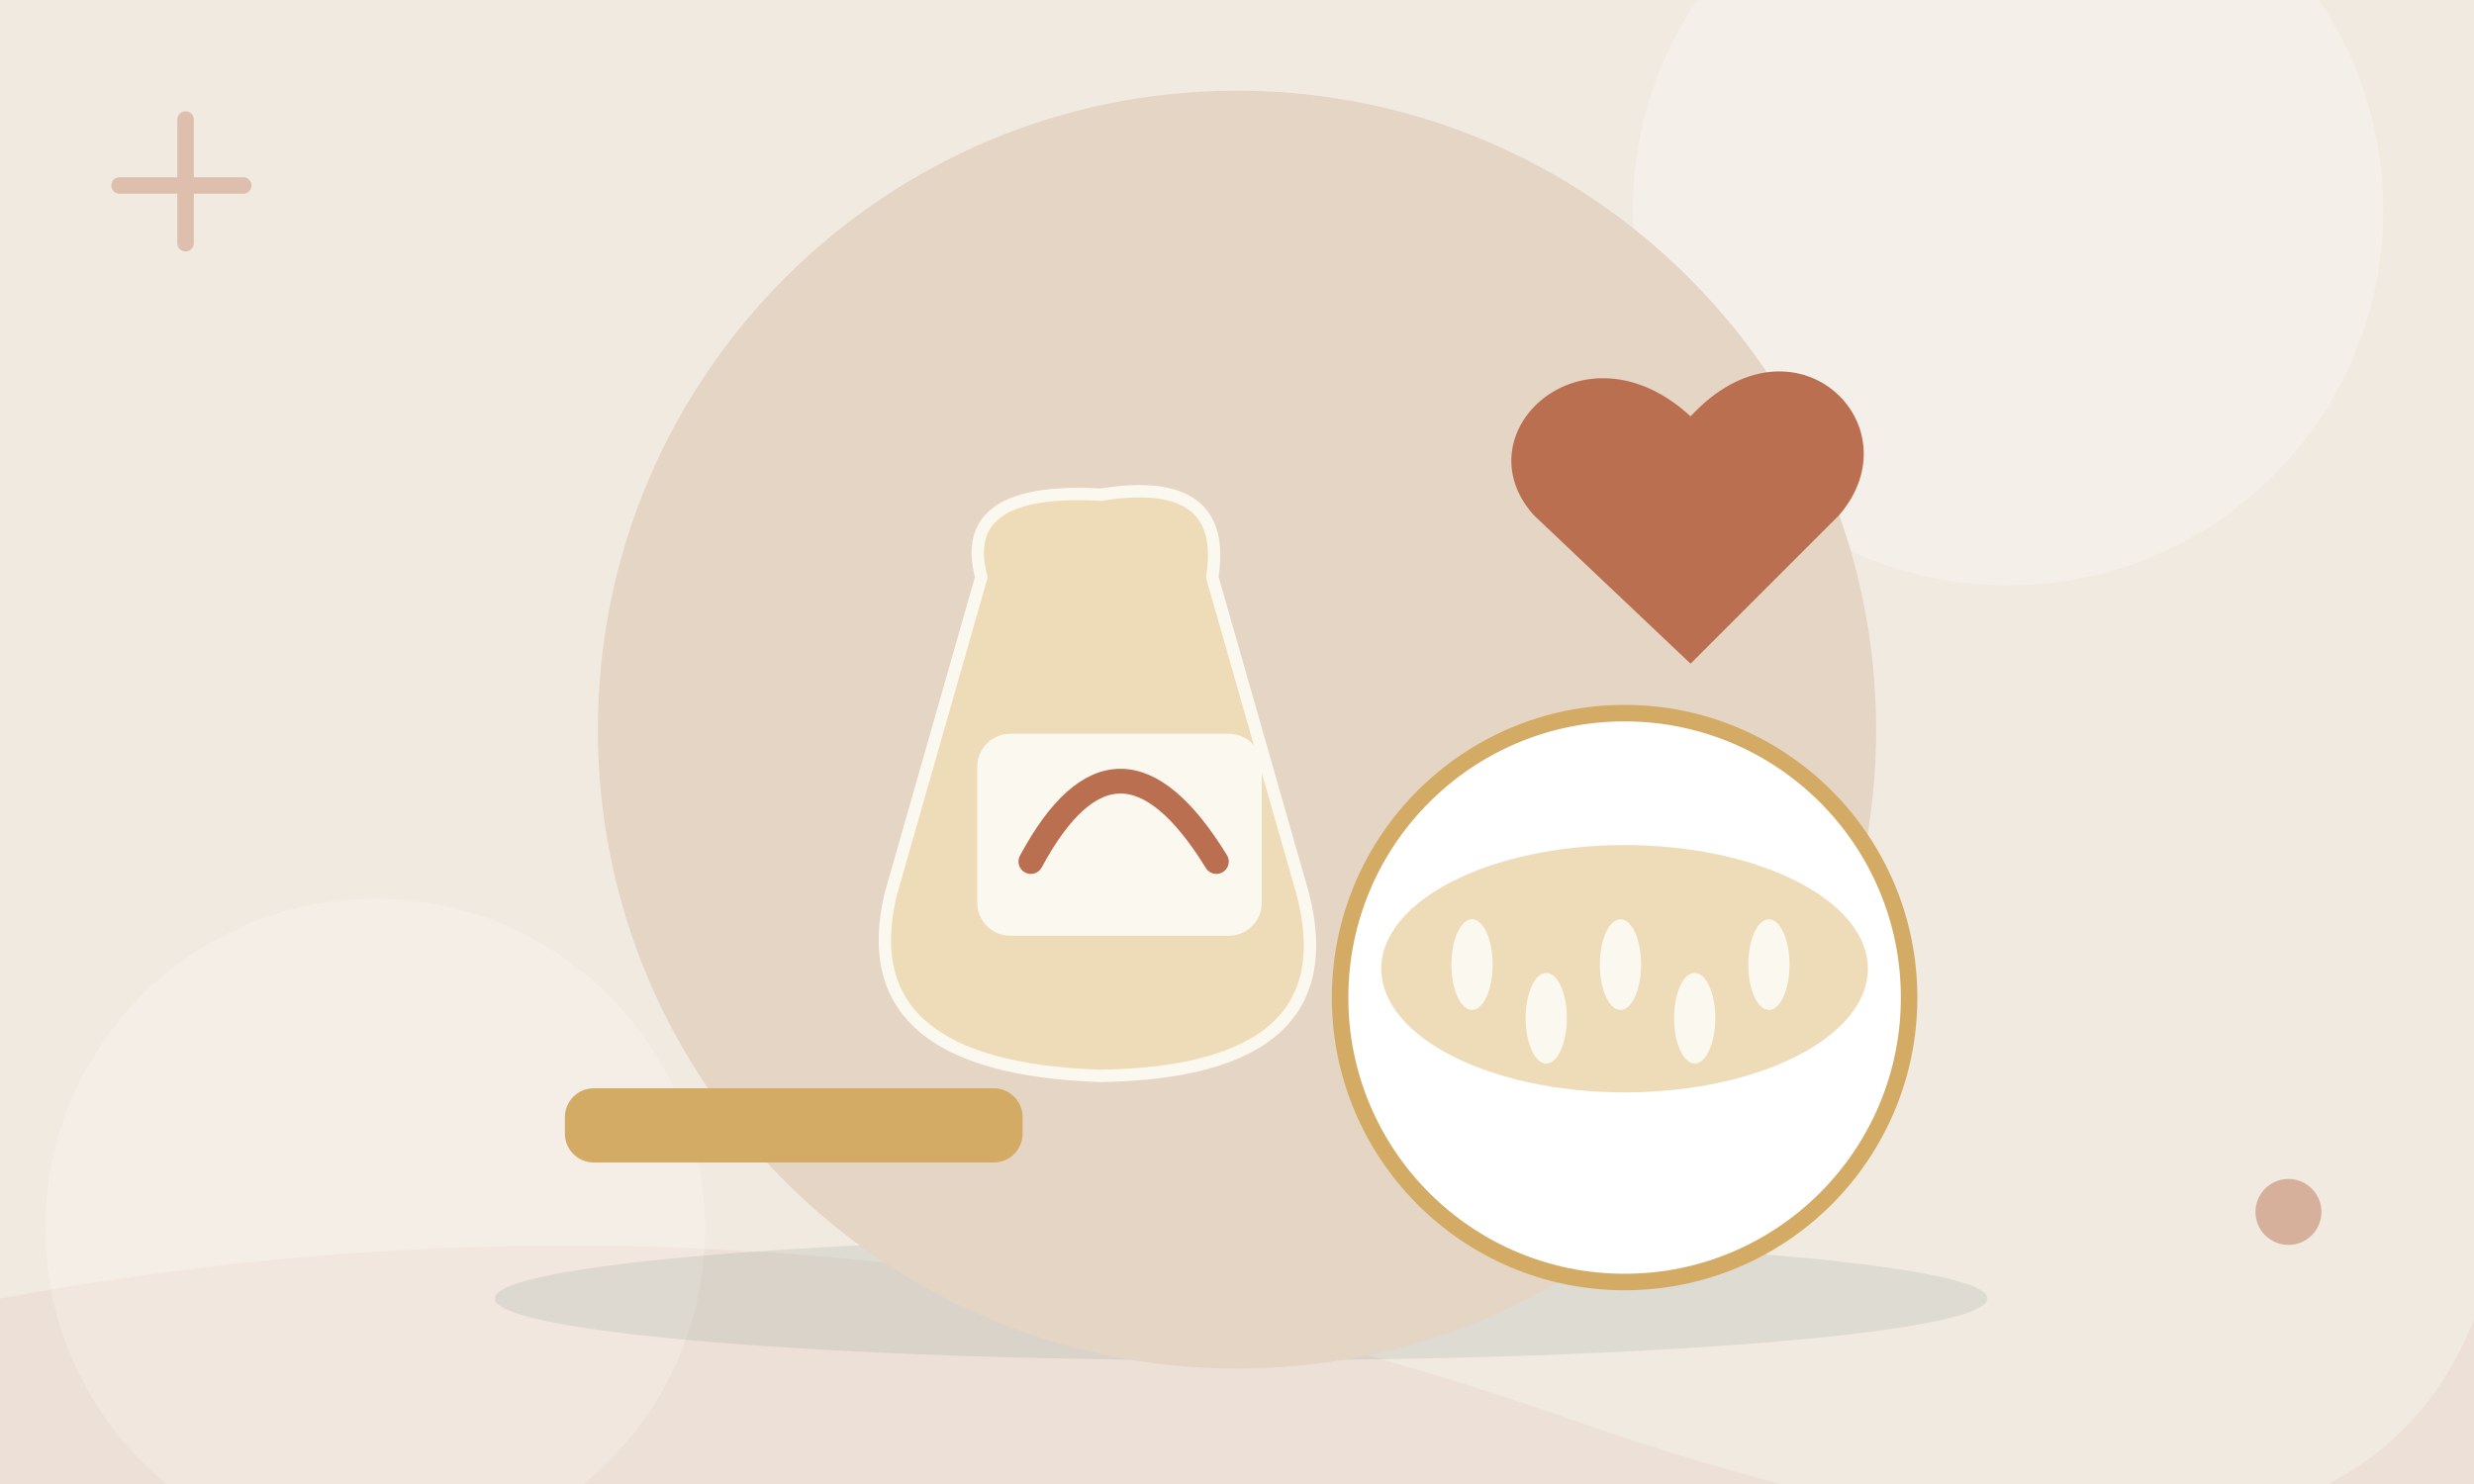
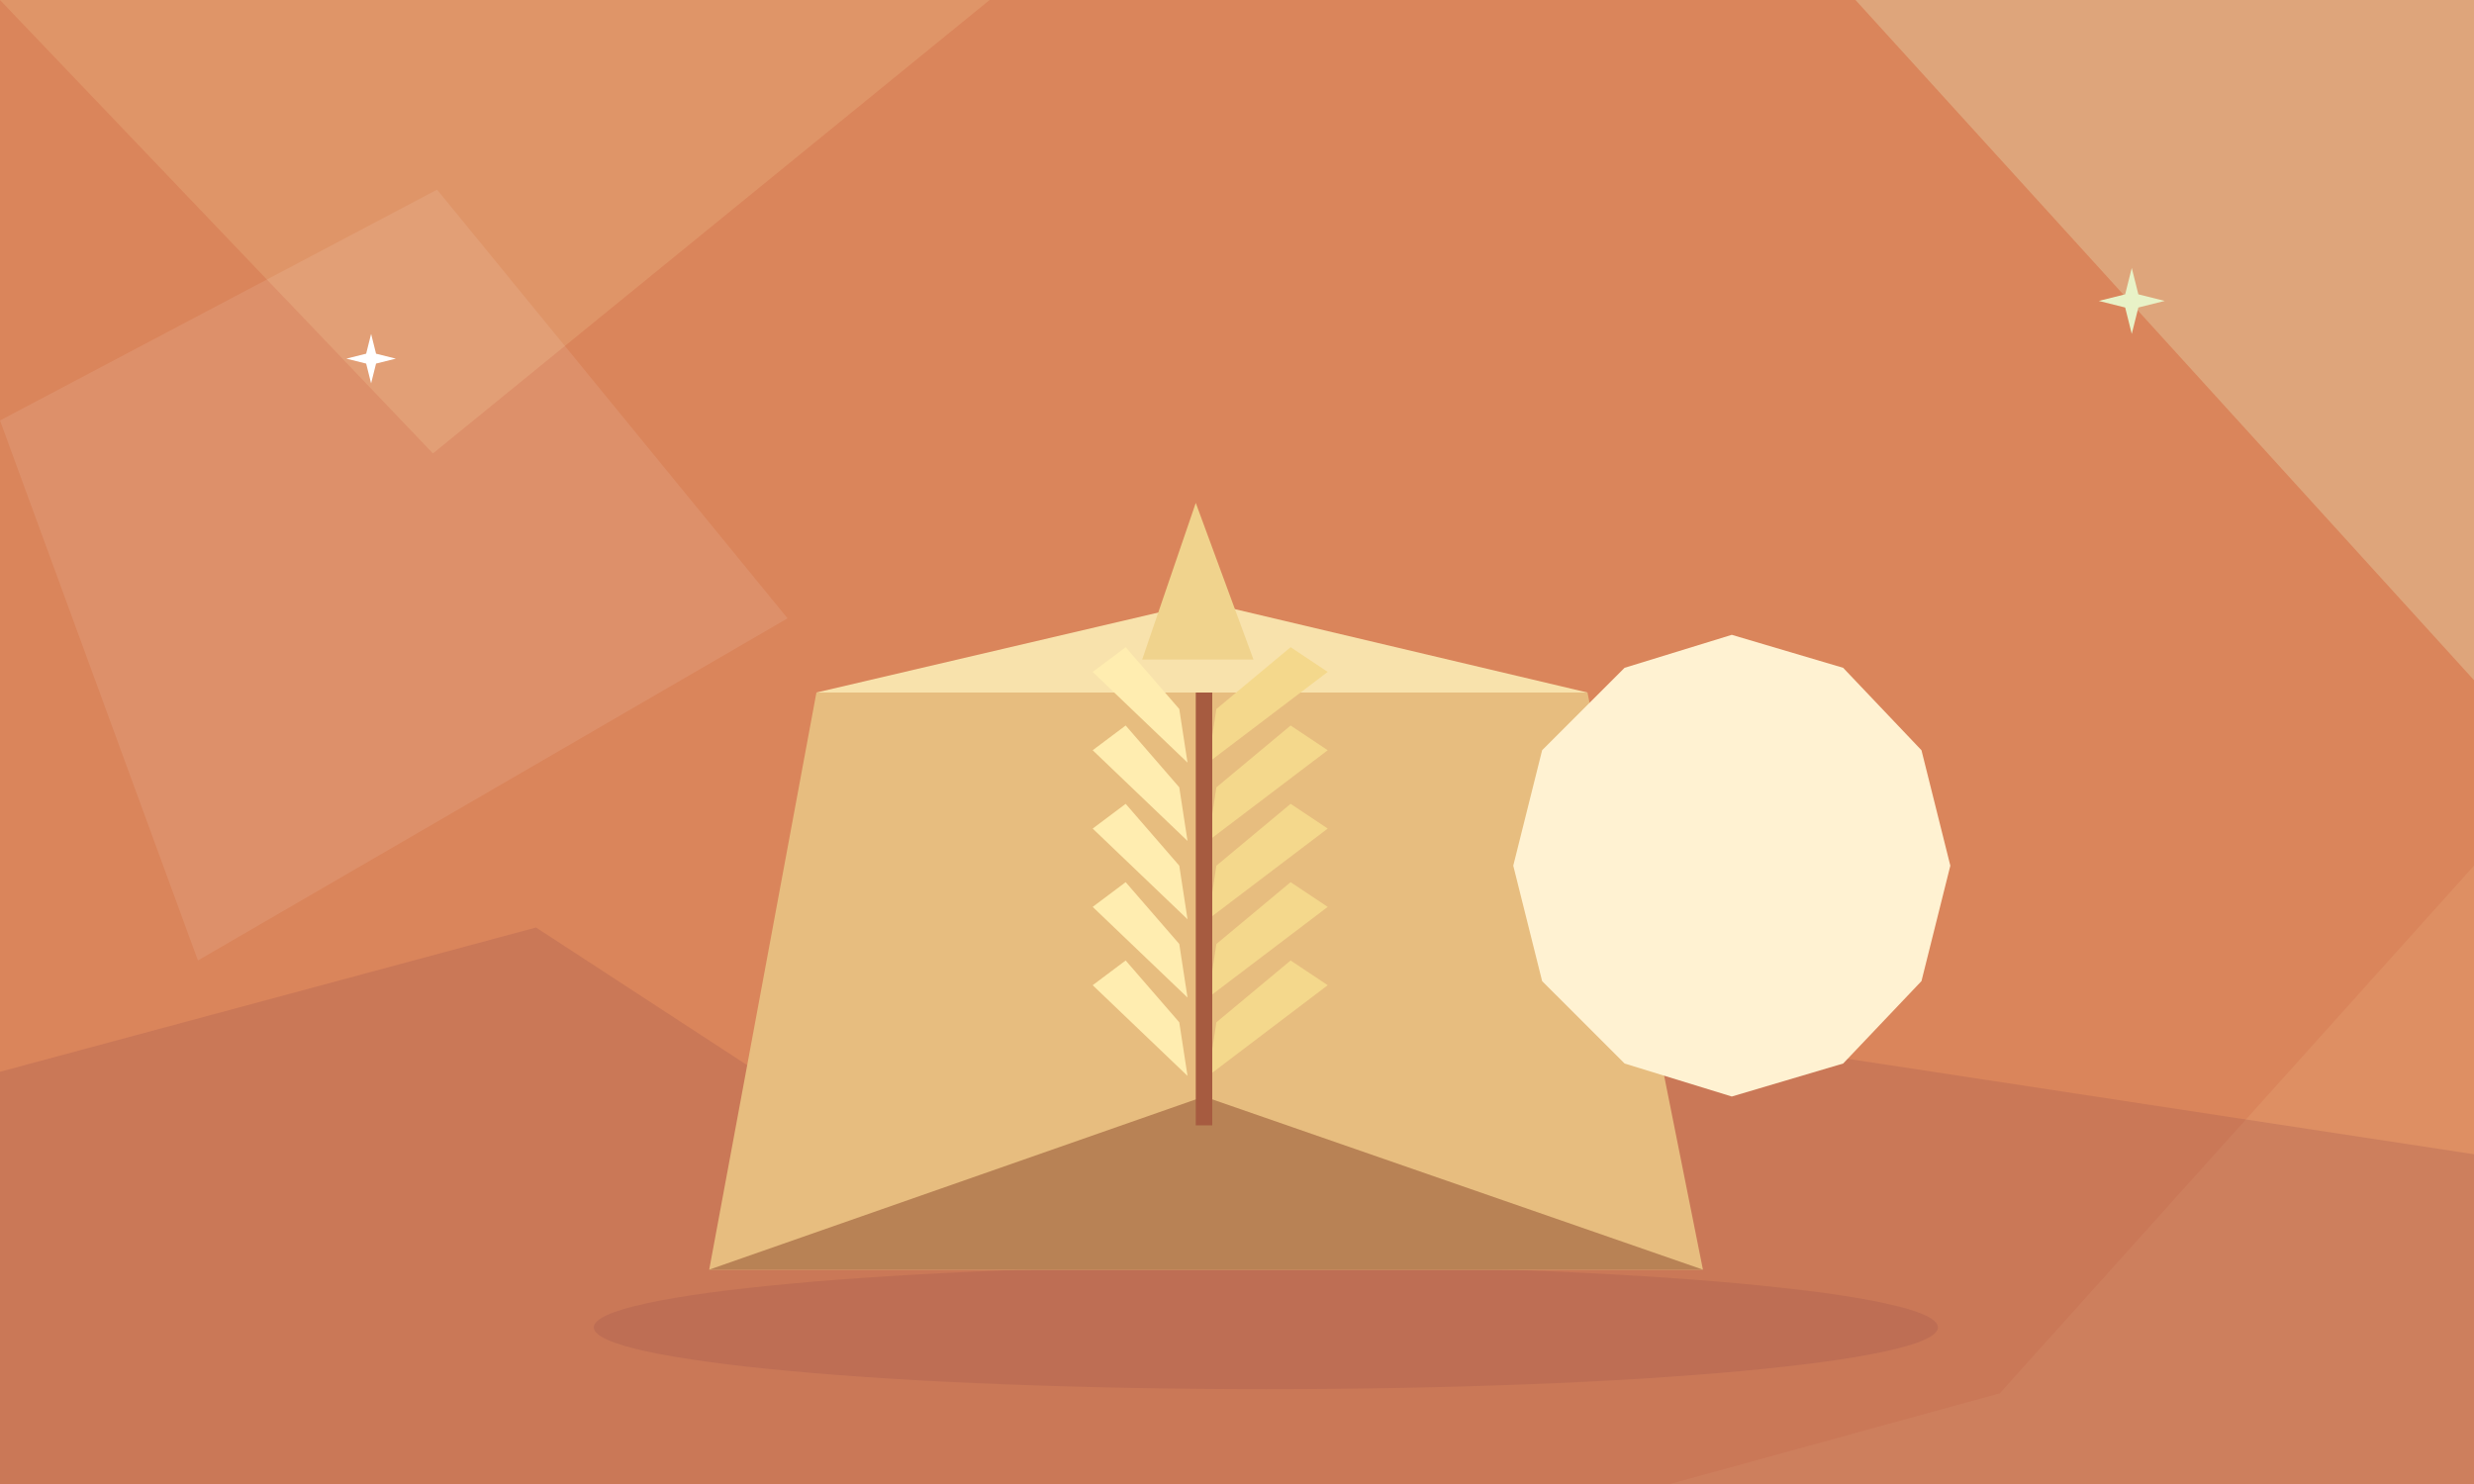
- <svg xmlns="http://www.w3.org/2000/svg" viewBox="0 0 600 360" width="600" height="360" role="img" aria-labelledby="title desc">
-   <rect width="600" height="360" fill="#F1EAE1" />
-   <path d="M0 315Q195 279 380 344T600 320V360H0Z" fill="#BA7050" opacity=".07" />
-   <circle cx="487" cy="51" r="91" fill="#fff" opacity=".25" />
-   <circle cx="91" cy="298" r="80" fill="#fff" opacity=".20" />
-   <ellipse cx="301" cy="315" rx="181" ry="15" fill="#183E32" opacity=".09" />
-   <g>
-     <circle cx="300" cy="177" r="155" fill="#E4D5C4" />
-     <path d="M238 140Q232 118 267 120Q298 115 294 140L316 217Q327 260 267 261Q206 259 216 217Z" fill="#EEDCB8" stroke="#FBF8F0" stroke-width="3" stroke-linejoin="round" stroke-linecap="round" />
-     <rect x="237" y="178" width="69" height="49" rx="8" fill="#FBF8F0" />
-     <path d="M250 209q21-39 45 0" fill="none" stroke="#BA7050" stroke-width="6" stroke-linejoin="round" stroke-linecap="round" />
-     <circle cx="394" cy="242" r="69" fill="#FFFFFF" stroke="#D4AB65" stroke-width="4" />
-     <ellipse cx="394" cy="235" rx="59" ry="30" fill="#EEDCB8" />
-     <ellipse cx="357" cy="234" rx="5" ry="11" fill="#FBF8F0" />
-     <ellipse cx="375" cy="247" rx="5" ry="11" fill="#FBF8F0" />
-     <ellipse cx="393" cy="234" rx="5" ry="11" fill="#FBF8F0" />
-     <ellipse cx="411" cy="247" rx="5" ry="11" fill="#FBF8F0" />
-     <ellipse cx="429" cy="234" rx="5" ry="11" fill="#FBF8F0" />
-     <path d="M410 101C435 74 465 103 446 125l-36 36-38-36c-18-20 12-48 38-24Z" fill="#BA7050" />
-     <rect x="137" y="264" width="111" height="18" rx="7" fill="#D4AB65" />
+ <svg xmlns="http://www.w3.org/2000/svg" width="600" height="360" viewBox="0 0 600 360" role="img" aria-labelledby="title desc">
+   <rect width="600" height="360" fill="#DA855B" />
+   <polygon points="0,0 240,0 105,110" fill="#F0C58F" opacity=".25" />
+   <polygon points="600,0 450,0 600,165" fill="#E8F2C7" opacity=".3" />
+   <polygon points="0,102 106,46 191,150 48,233" fill="#fff" opacity=".09" />
+   <polygon points="485,338 600,210 600,360 405,360" fill="#F0C58F" opacity=".16" />
+   <polygon points="NaN,NaN NaN,NaN NaN,NaN NaN,NaN NaN,NaN NaN,NaN NaN,NaN NaN,NaN NaN,NaN NaN,NaN NaN,NaN" fill="#F0C58F" />
+   <g opacity=".17">
+     <polygon points="NaN,NaN NaN,NaN NaN,NaN NaN,NaN NaN,NaN NaN,NaN NaN,NaN NaN,NaN NaN,NaN NaN,NaN NaN,NaN" fill="#9B514B" />
  </g>
-   <path d="M29 45h30M45 29v30" fill="none" stroke="#BA7050" opacity=".35" stroke-width="4" stroke-linecap="round" />
-   <circle cx="555" cy="294" r="8" fill="#BA7050" opacity=".48" />
+   <polygon points="0,260 130,225 245,300 390,248 600,280 600,360 0,360" fill="#9B514B" opacity=".25" />
+   <ellipse cx="307" cy="322" rx="163" ry="15" fill="#9B514B" opacity=".25" />
+   <polygon points="198,168 385,168 413,308 172,308" fill="#E7BD7F" />
+   <polygon points="198,168 292,146 385,168" fill="#F8E2AC" />
+   <polygon points="172,308 292,266 413,308" fill="#B88255" />
+   <polygon points="277,160 290,122 304,160" fill="#F0D38D" />
+   <polygon points="286,172 273,157 265,163 288,185" fill="#FFEDB0" />
+   <polygon points="295,172 313,157 322,163 293,185" fill="#F4D88C" />
+   <polygon points="286,191 273,176 265,182 288,204" fill="#FFEDB0" />
+   <polygon points="295,191 313,176 322,182 293,204" fill="#F4D88C" />
+   <polygon points="286,210 273,195 265,201 288,223" fill="#FFEDB0" />
+   <polygon points="295,210 313,195 322,201 293,223" fill="#F4D88C" />
+   <polygon points="286,229 273,214 265,220 288,242" fill="#FFEDB0" />
+   <polygon points="295,229 313,214 322,220 293,242" fill="#F4D88C" />
+   <polygon points="286,248 273,233 265,239 288,261" fill="#FFEDB0" />
+   <polygon points="295,248 313,233 322,239 293,261" fill="#F4D88C" />
+   <path d="M292 170L292 271" fill="none" stroke="#A65B40" stroke-width="4" stroke-linecap="square" />
+   <polygon points="420,154 447,162 466,182 473,210 466,238 447,258 420,266 394,258 374,238 367,210 374,182 394,162" fill="#FFF2D2" />
+   <polygon points="517,65 518.6,71.4 525,73 518.6,74.6 517,81 515.4,74.6 509,73 515.4,71.4" fill="#E8F2C7" />
+   <polygon points="90,81 91.2,85.8 96,87 91.2,88.2 90,93 88.8,88.2 84,87 88.8,85.8" fill="#fff" />
</svg>
